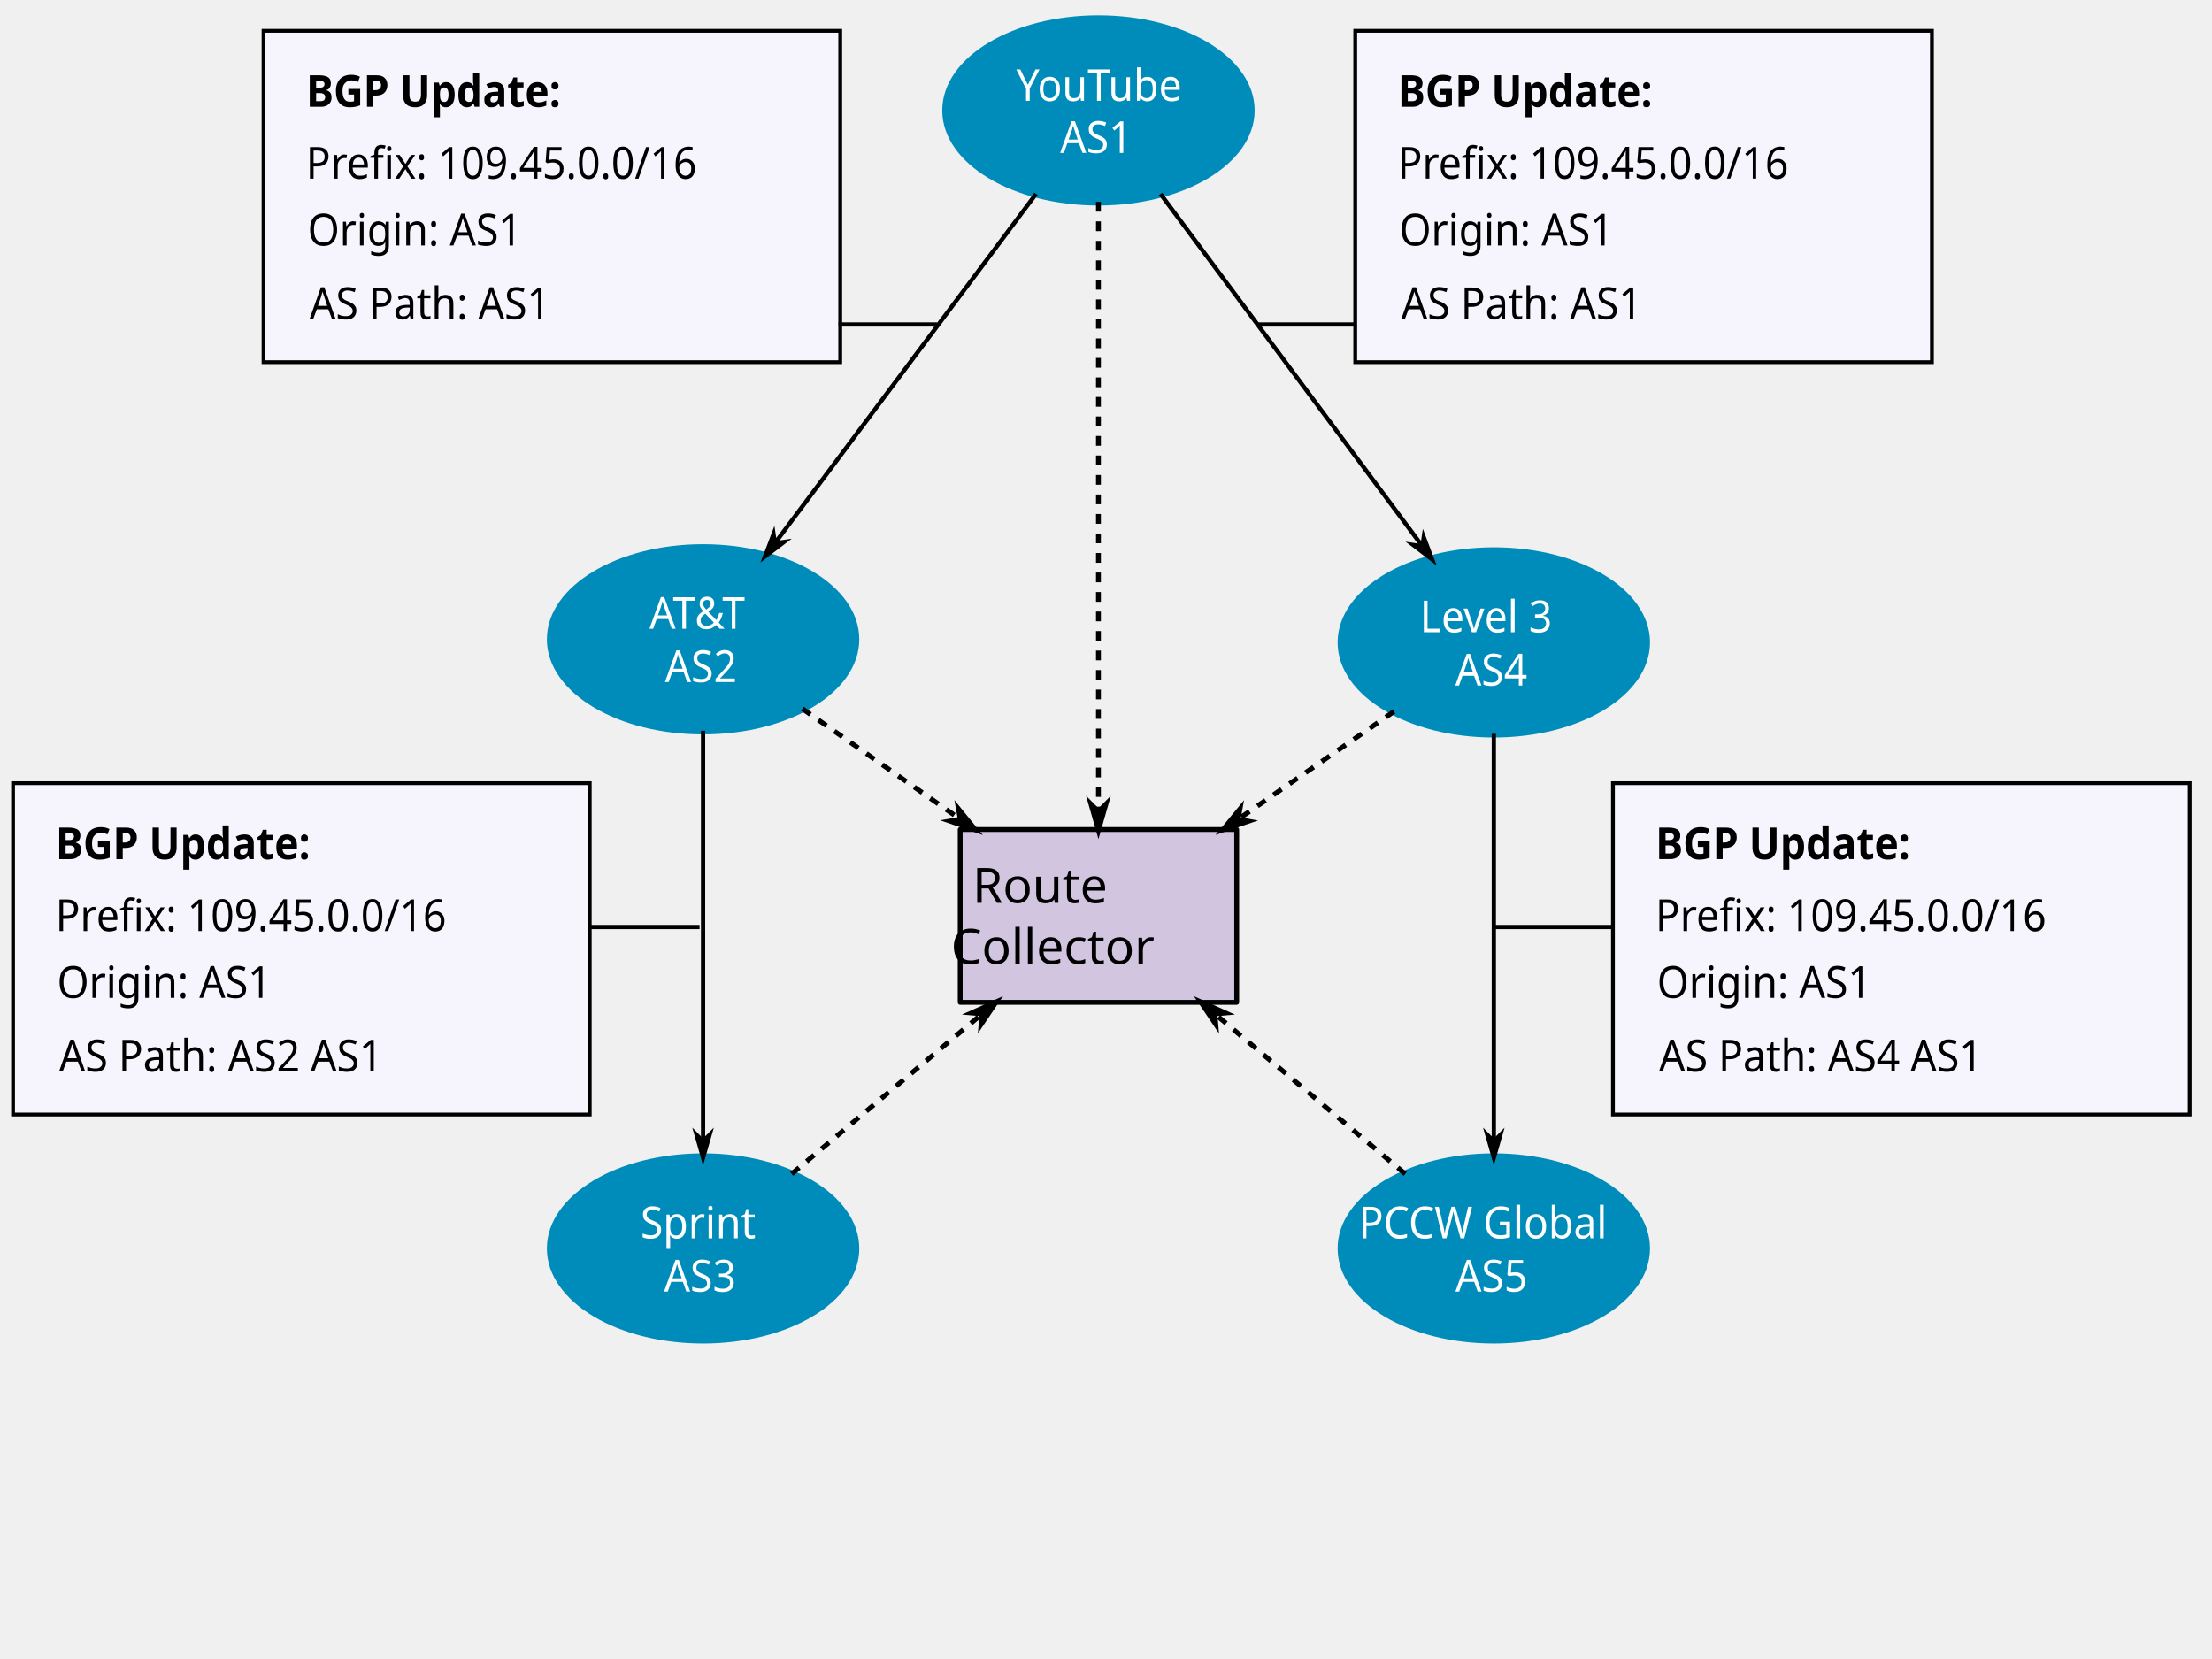
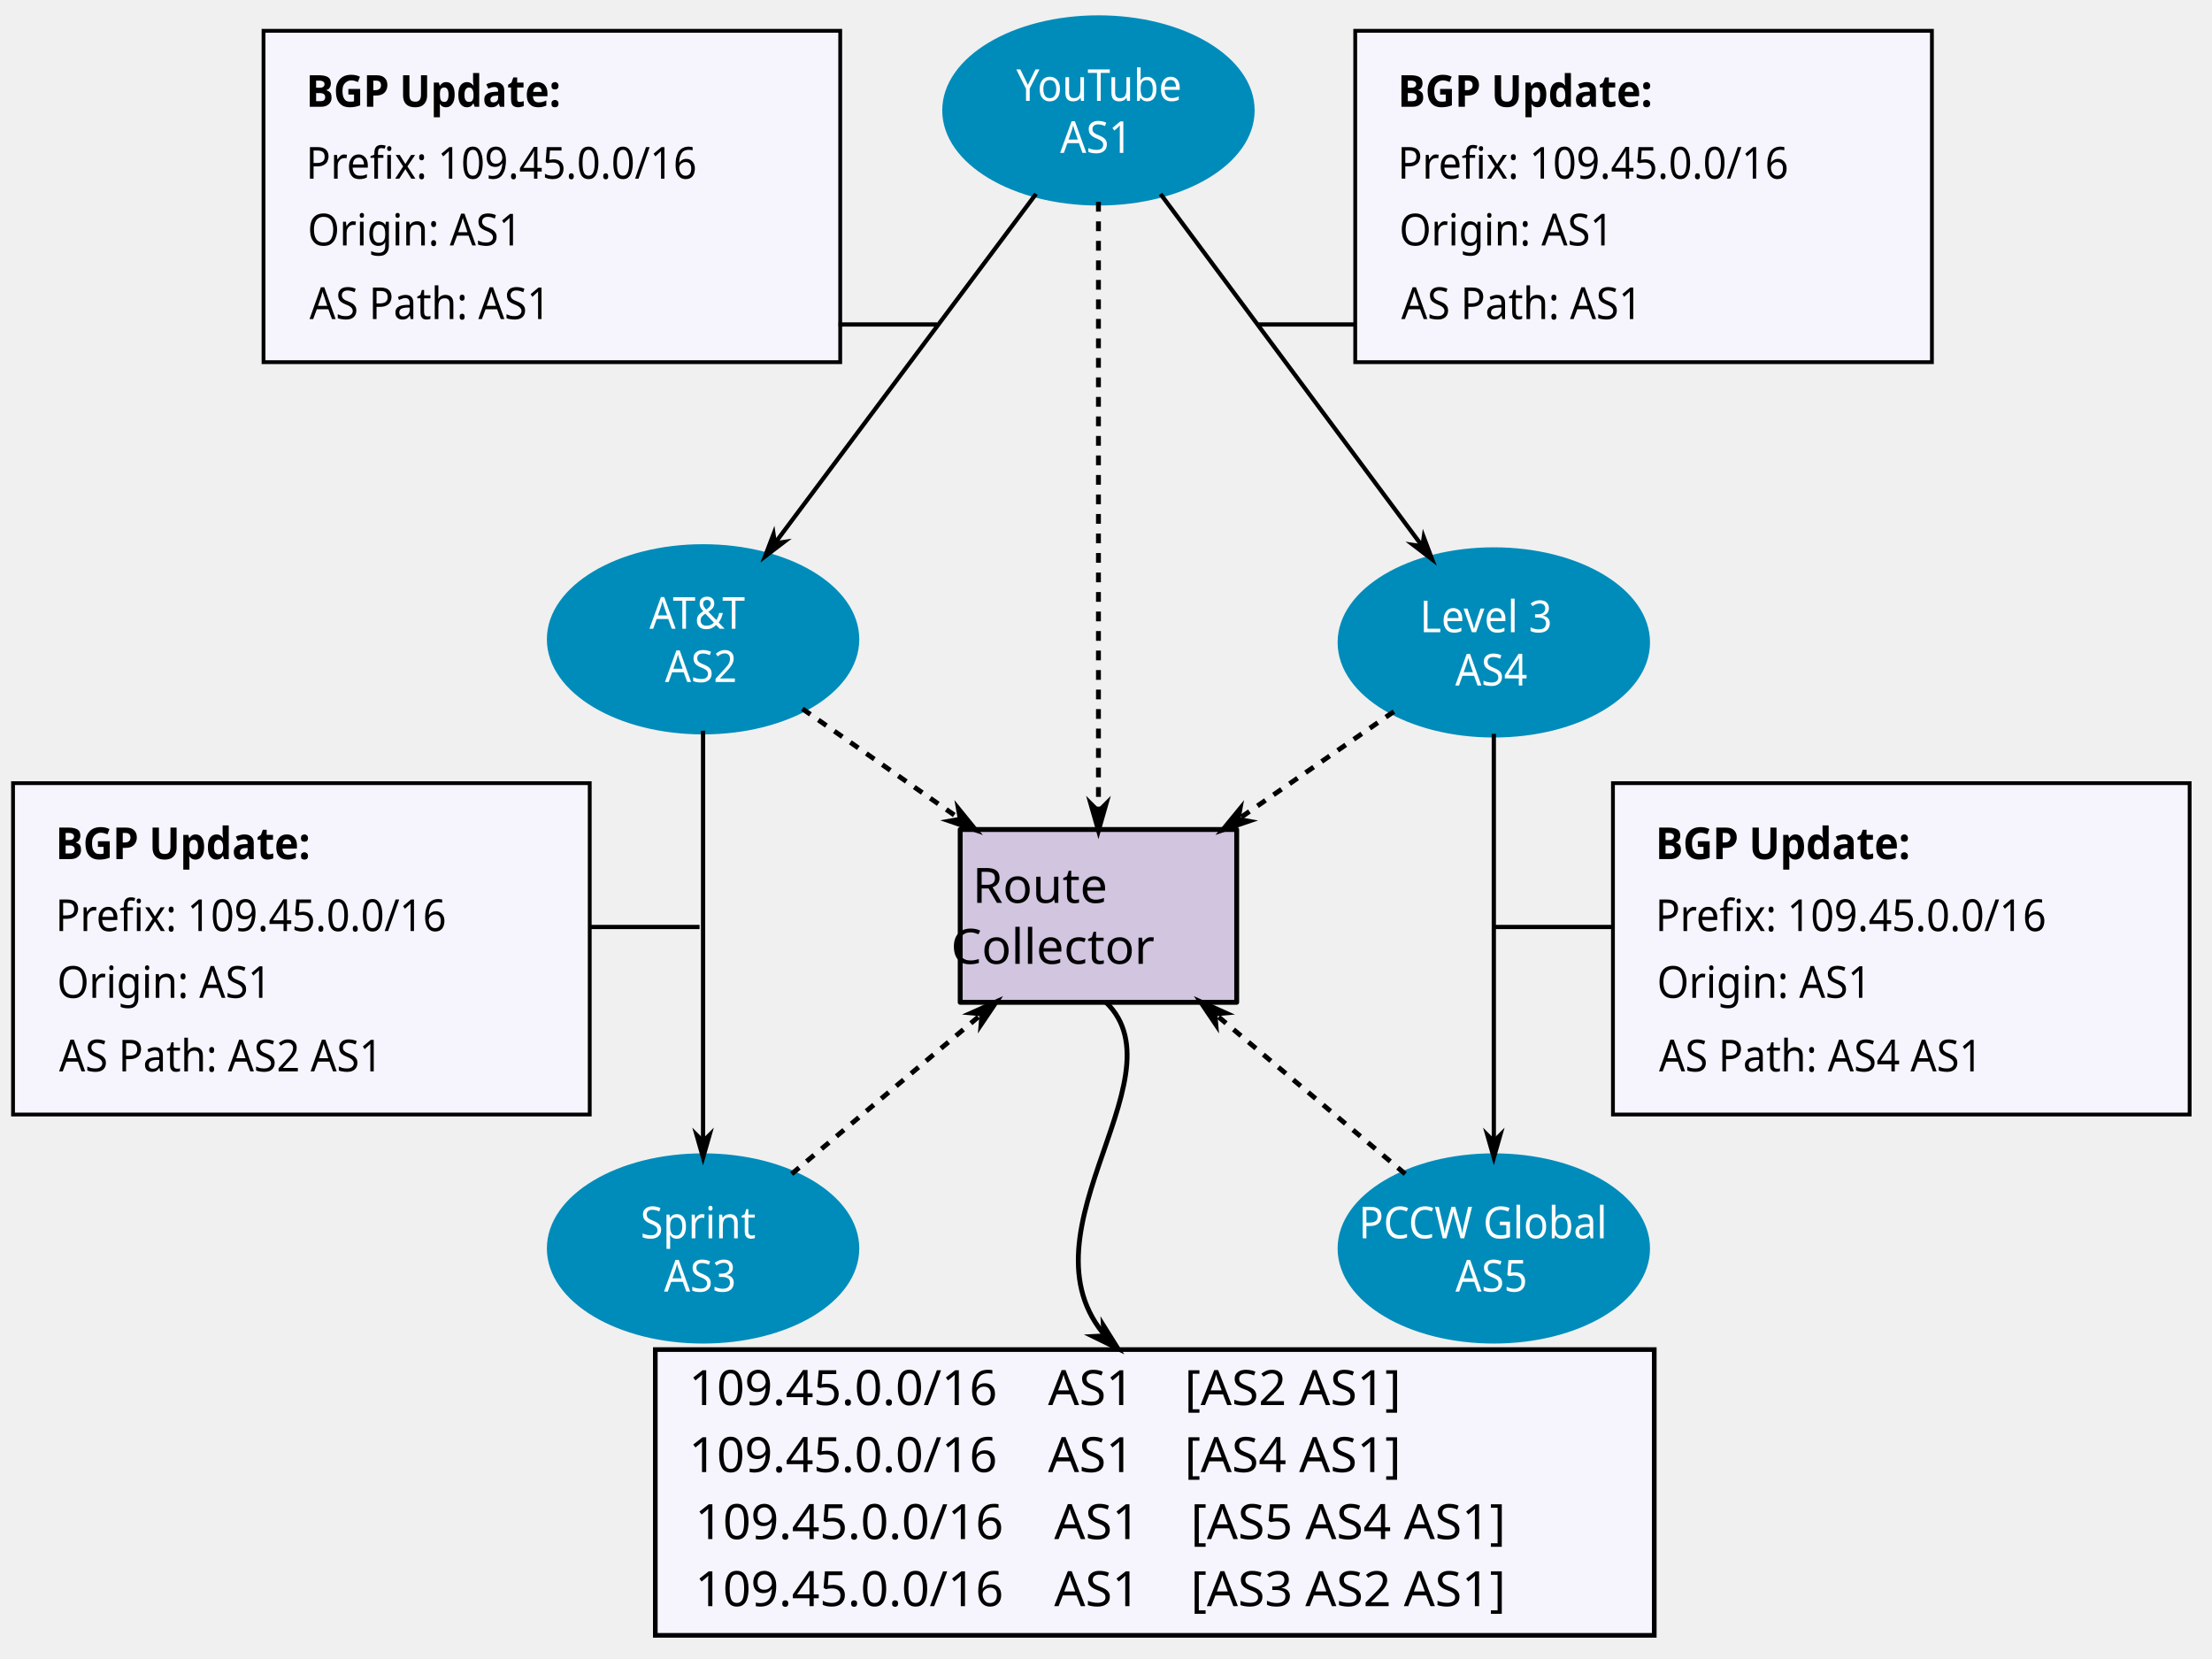
<svg xmlns="http://www.w3.org/2000/svg" width="453.543" height="340.157" id="svg2" version="1.0">
  <defs id="defs4">
+     <marker orient="auto" refY="0.0" refX="0.0" id="marker5059" style="overflow:visible;">
+       <path id="path4812" d="M 0.0,0.0 L 5.0,-5.0 L -12.5,0.0 L 5.0,5.0 L 0.0,0.0 z " style="fill-rule:evenodd;stroke:#000000;stroke-width:1pt;stroke-opacity:1;fill:#000000;fill-opacity:1" transform="scale(0.4) rotate(180) translate(10,0)" />
+     </marker>
    <marker orient="auto" refY="0.0" refX="0.0" id="marker4726" style="overflow:visible;">
      <path id="path4728" d="M 0.0,0.0 L 5.0,-5.0 L -12.5,0.0 L 5.0,5.0 L 0.0,0.0 z " style="fill-rule:evenodd;stroke:#000000;stroke-width:1pt;stroke-opacity:1;fill:#000000;fill-opacity:1" transform="scale(0.4) rotate(180) translate(10,0)" />
    </marker>
    <marker orient="auto" refY="0.0" refX="0.0" id="marker4720" style="overflow:visible;">
      <path id="path4722" d="M 0.0,0.0 L 5.0,-5.0 L -12.5,0.0 L 5.0,5.0 L 0.0,0.0 z " style="fill-rule:evenodd;stroke:#000000;stroke-width:1pt;stroke-opacity:1;fill:#000000;fill-opacity:1" transform="scale(0.4) rotate(180) translate(10,0)" />
    </marker>
    <marker orient="auto" refY="0.0" refX="0.0" id="marker4714" style="overflow:visible;">
      <path id="path4716" d="M 0.0,0.0 L 5.0,-5.0 L -12.5,0.0 L 5.0,5.0 L 0.0,0.0 z " style="fill-rule:evenodd;stroke:#000000;stroke-width:1pt;stroke-opacity:1;fill:#000000;fill-opacity:1" transform="scale(0.4) rotate(180) translate(10,0)" />
    </marker>
    <marker orient="auto" refY="0.0" refX="0.0" id="marker4708" style="overflow:visible;">
      <path id="path4710" d="M 0.0,0.0 L 5.0,-5.0 L -12.5,0.0 L 5.0,5.0 L 0.0,0.0 z " style="fill-rule:evenodd;stroke:#000000;stroke-width:1pt;stroke-opacity:1;fill:#000000;fill-opacity:1" transform="scale(0.4) rotate(180) translate(10,0)" />
    </marker>
    <marker orient="auto" refY="0.0" refX="0.0" id="Arrow1Mend" style="overflow:visible;">
      <path id="path4457" d="M 0.0,0.0 L 5.0,-5.0 L -12.5,0.0 L 5.0,5.0 L 0.0,0.0 z " style="fill-rule:evenodd;stroke:#000000;stroke-width:1pt;stroke-opacity:1;fill:#000000;fill-opacity:1" transform="scale(0.4) rotate(180) translate(10,0)" />
    </marker>
    <marker orient="auto" refY="0" refX="0" id="marker5515" style="overflow:visible">
      <path id="path5517" d="M 0,0 5,-5 -12.5,0 5,5 0,0 z" style="fill:#000000;fill-opacity:1;fill-rule:evenodd;stroke:#000000;stroke-width:1pt;stroke-opacity:1" transform="matrix(-0.4,0,0,-0.4,-4,0)" />
    </marker>
    <marker orient="auto" refY="0" refX="0" id="marker5505" style="overflow:visible">
      <path id="path5507" d="M 0,0 5,-5 -12.5,0 5,5 0,0 z" style="fill:#000000;fill-opacity:1;fill-rule:evenodd;stroke:#000000;stroke-width:1pt;stroke-opacity:1" transform="matrix(-0.4,0,0,-0.4,-4,0)" />
    </marker>
    <marker orient="auto" refY="0" refX="0" id="marker5489" style="overflow:visible">
      <path id="path5491" d="M 0,0 5,-5 -12.5,0 5,5 0,0 z" style="fill:#000000;fill-opacity:1;fill-rule:evenodd;stroke:#000000;stroke-width:1pt;stroke-opacity:1" transform="matrix(-0.4,0,0,-0.4,-4,0)" />
    </marker>
    <marker orient="auto" refY="0" refX="0" id="marker5481" style="overflow:visible">
      <path id="path5483" d="M 0,0 5,-5 -12.5,0 5,5 0,0 z" style="fill:#000000;fill-opacity:1;fill-rule:evenodd;stroke:#000000;stroke-width:1pt;stroke-opacity:1" transform="matrix(-0.4,0,0,-0.4,-4,0)" />
    </marker>
  </defs>
  <g id="layer1" transform="translate(4.149475e-6,-698.0315)">
    <rect style="fill:#f6f4fd;fill-opacity:1;fill-rule:evenodd;stroke:#000000;stroke-width:0.78;stroke-miterlimit:4;stroke-opacity:1;stroke-dasharray:none;stroke-dashoffset:0" id="rect5399" width="118.243" height="67.945" x="2.674" y="858.606" />
    <rect style="fill:#f6f4fd;fill-opacity:1;fill-rule:evenodd;stroke:#000000;stroke-width:0.78;stroke-miterlimit:4;stroke-opacity:1;stroke-dasharray:none;stroke-dashoffset:0" id="rect5399-9" width="118.243" height="67.945" x="54.033" y="704.345" />
    <g id="g5698" transform="matrix(2.975227,0,0,3.207486,-57.24912,642.7462)">
      <text id="text5231-2-5" y="24.063" x="40.339" style="font-size:2.822px;font-style:normal;font-weight:normal;line-height:125%;letter-spacing:0px;word-spacing:0px;fill:#000000;fill-opacity:1;stroke:none;font-family:sans-serif" xml:space="preserve">
        <tspan style="font-size:2.822px;font-style:normal;font-variant:normal;font-weight:bold;font-stretch:normal;font-family:sans-serif;-inkscape-font-specification:sans-serif Bold" y="24.063" x="40.339" id="tspan5233-2-91">BGP Update:</tspan>
      </text>
      <text id="text5235-6-1" y="28.658" x="40.321" style="font-size:2.822px;font-style:normal;font-weight:normal;line-height:125%;letter-spacing:0px;word-spacing:0px;fill:#000000;fill-opacity:1;stroke:none;font-family:sans-serif" xml:space="preserve">
        <tspan y="28.658" x="40.321" id="tspan5237-8-77">Prefix: 109.45.0.0/16</tspan>
      </text>
      <text id="text5239-2-1" y="32.928" x="40.44" style="font-size:2.822px;font-style:normal;font-weight:normal;line-height:125%;letter-spacing:0px;word-spacing:0px;fill:#000000;fill-opacity:1;stroke:none;font-family:sans-serif" xml:space="preserve">
        <tspan y="32.928" x="40.44" id="tspan5241-1-2">Origin: AS1</tspan>
      </text>
      <text id="text5243-9-0" y="37.633" x="40.576" style="font-size:2.822px;font-style:normal;font-weight:normal;line-height:125%;letter-spacing:0px;word-spacing:0px;fill:#000000;fill-opacity:1;stroke:none;font-family:sans-serif" xml:space="preserve">
        <tspan y="37.633" x="40.576" id="tspan5245-87-2">AS Path: AS1</tspan>
      </text>
    </g>
    <rect style="fill:#f6f4fd;fill-opacity:1;fill-rule:evenodd;stroke:#000000;stroke-width:0.78;stroke-miterlimit:4;stroke-opacity:1;stroke-dasharray:none;stroke-dashoffset:0" id="rect5399-9-2" width="118.243" height="67.945" x="277.873" y="704.345" />
    <g id="g5708" transform="matrix(2.975227,0,0,3.207486,-53.68668,641.466)">
      <text id="text5231-2-5-2" y="24.462" x="114.376" style="font-size:2.822px;font-style:normal;font-weight:normal;line-height:125%;letter-spacing:0px;word-spacing:0px;fill:#000000;fill-opacity:1;stroke:none;font-family:sans-serif" xml:space="preserve">
        <tspan style="font-size:2.822px;font-style:normal;font-variant:normal;font-weight:bold;font-stretch:normal;font-family:sans-serif;-inkscape-font-specification:sans-serif Bold" y="24.462" x="114.376" id="tspan5233-2-91-9">BGP Update:</tspan>
      </text>
      <text id="text5235-6-1-0" y="29.057" x="114.359" style="font-size:2.822px;font-style:normal;font-weight:normal;line-height:125%;letter-spacing:0px;word-spacing:0px;fill:#000000;fill-opacity:1;stroke:none;font-family:sans-serif" xml:space="preserve">
        <tspan y="29.057" x="114.359" id="tspan5237-8-77-4">Prefix: 109.45.0.0/16</tspan>
      </text>
      <text id="text5239-2-1-9" y="33.327" x="114.477" style="font-size:2.822px;font-style:normal;font-weight:normal;line-height:125%;letter-spacing:0px;word-spacing:0px;fill:#000000;fill-opacity:1;stroke:none;font-family:sans-serif" xml:space="preserve">
        <tspan y="33.327" x="114.477" id="tspan5241-1-2-8">Origin: AS1</tspan>
      </text>
      <text id="text5243-9-0-1" y="38.033" x="114.614" style="font-size:2.822px;font-style:normal;font-weight:normal;line-height:125%;letter-spacing:0px;word-spacing:0px;fill:#000000;fill-opacity:1;stroke:none;font-family:sans-serif" xml:space="preserve">
        <tspan y="38.033" x="114.614" id="tspan5245-87-2-7">AS Path: AS1</tspan>
      </text>
    </g>
    <rect style="fill:#f6f4fd;fill-opacity:1;fill-rule:evenodd;stroke:#000000;stroke-width:0.78;stroke-miterlimit:4;stroke-opacity:1;stroke-dasharray:none;stroke-dashoffset:0" id="rect5399-9-7" width="118.243" height="67.945" x="330.716" y="858.606" />
    <g id="g5650" transform="matrix(2.975227,0,0,3.207486,-38.84318,639.5457)">
      <text id="text5231-2-5-7" y="73.155" x="127.148" style="font-size:2.822px;font-style:normal;font-weight:normal;line-height:125%;letter-spacing:0px;word-spacing:0px;fill:#000000;fill-opacity:1;stroke:none;font-family:sans-serif" xml:space="preserve">
        <tspan style="font-size:2.822px;font-style:normal;font-variant:normal;font-weight:bold;font-stretch:normal;font-family:sans-serif;-inkscape-font-specification:sans-serif Bold" y="73.155" x="127.148" id="tspan5233-2-91-8">BGP Update:</tspan>
      </text>
      <text id="text5235-6-1-2" y="77.75" x="127.131" style="font-size:2.822px;font-style:normal;font-weight:normal;line-height:125%;letter-spacing:0px;word-spacing:0px;fill:#000000;fill-opacity:1;stroke:none;font-family:sans-serif" xml:space="preserve">
        <tspan y="77.75" x="127.131" id="tspan5237-8-77-6">Prefix: 109.45.0.0/16</tspan>
      </text>
      <text id="text5239-2-1-93" y="82.02" x="127.249" style="font-size:2.822px;font-style:normal;font-weight:normal;line-height:125%;letter-spacing:0px;word-spacing:0px;fill:#000000;fill-opacity:1;stroke:none;font-family:sans-serif" xml:space="preserve">
        <tspan y="82.02" x="127.249" id="tspan5241-1-2-5">Origin: AS1</tspan>
      </text>
      <text id="text5243-9-0-8" y="86.725" x="127.385" style="font-size:2.822px;font-style:normal;font-weight:normal;line-height:125%;letter-spacing:0px;word-spacing:0px;fill:#000000;fill-opacity:1;stroke:none;font-family:sans-serif" xml:space="preserve">
        <tspan y="86.725" x="127.385" id="tspan5245-87-2-6">AS Path: AS4 AS1</tspan>
      </text>
    </g>
    <path style="fill:none;stroke:#000000;stroke-width:0.871;stroke-linecap:butt;stroke-linejoin:miter;stroke-miterlimit:4;stroke-opacity:1;stroke-dasharray:none" d="m 120.873,888.098 22.562,0" id="path5690" />
    <path style="fill:none;stroke:#000000;stroke-width:0.872px;stroke-linecap:butt;stroke-linejoin:miter;stroke-opacity:1" d="m 330.463,888.098 -24.343,0" id="path5696" />
    <ellipse transform="matrix(2.975227,0,0,3.207486,-57.24912,642.7462)" style="fill:#008cba;fill-opacity:1;stroke:#008cba;stroke-width:0.467;stroke-linecap:butt;stroke-linejoin:round;stroke-miterlimit:4;stroke-opacity:1;stroke-dasharray:none;stroke-dashoffset:0" id="path4491-8-31" ry="5.846" rx="10.531" cy="24.295" cx="94.941" />
    <ellipse transform="matrix(2.975227,0,0,3.207486,-57.24912,642.7462)" style="fill:#008cba;fill-opacity:1;stroke:#008cba;stroke-width:0.467;stroke-linecap:butt;stroke-linejoin:round;stroke-miterlimit:4;stroke-opacity:1;stroke-dasharray:none;stroke-dashoffset:0" id="path4491-8-31-0" cx="67.694" cy="58.103" ry="5.846" rx="10.531" />
    <ellipse transform="matrix(2.975227,0,0,3.207486,-57.24912,642.7462)" style="fill:#008cba;fill-opacity:1;stroke:#008cba;stroke-width:0.467;stroke-linecap:butt;stroke-linejoin:round;stroke-miterlimit:4;stroke-opacity:1;stroke-dasharray:none;stroke-dashoffset:0" id="path4491-8-31-9" cx="122.188" cy="58.302" ry="5.846" rx="10.531" />
    <ellipse transform="matrix(2.975227,0,0,3.207486,-57.24912,642.7462)" style="fill:#008cba;fill-opacity:1;stroke:#008cba;stroke-width:0.467;stroke-linecap:butt;stroke-linejoin:round;stroke-miterlimit:4;stroke-opacity:1;stroke-dasharray:none;stroke-dashoffset:0" id="path4491-8-31-0-5" cx="67.694" cy="97.043" ry="5.846" rx="10.531" />
    <ellipse style="fill:#008cba;fill-opacity:1;stroke:#008cba;stroke-width:0.467;stroke-linecap:butt;stroke-linejoin:round;stroke-miterlimit:4;stroke-opacity:1;stroke-dasharray:none;stroke-dashoffset:0" id="path4491-8-31-9-3" cx="122.188" cy="97.043" ry="5.846" rx="10.531" transform="matrix(2.975227,0,0,3.207486,-57.24912,642.7462)" />
    <g id="g5660" transform="matrix(2.975227,0,0,3.207486,-73.87384,640.1858)">
      <text id="text5231-2" y="72.956" x="28.665" style="font-size:2.822px;font-style:normal;font-weight:normal;line-height:125%;letter-spacing:0px;word-spacing:0px;fill:#000000;fill-opacity:1;stroke:none;font-family:sans-serif" xml:space="preserve">
        <tspan style="font-size:2.822px;font-style:normal;font-variant:normal;font-weight:bold;font-stretch:normal;font-family:sans-serif;-inkscape-font-specification:sans-serif Bold" y="72.956" x="28.665" id="tspan5233-2">BGP Update:</tspan>
      </text>
      <text id="text5235-6" y="77.551" x="28.647" style="font-size:2.822px;font-style:normal;font-weight:normal;line-height:125%;letter-spacing:0px;word-spacing:0px;fill:#000000;fill-opacity:1;stroke:none;font-family:sans-serif" xml:space="preserve">
        <tspan y="77.551" x="28.647" id="tspan5237-8">Prefix: 109.45.0.0/16</tspan>
      </text>
      <text id="text5239-2" y="81.82" x="28.766" style="font-size:2.822px;font-style:normal;font-weight:normal;line-height:125%;letter-spacing:0px;word-spacing:0px;fill:#000000;fill-opacity:1;stroke:none;font-family:sans-serif" xml:space="preserve">
        <tspan y="81.82" x="28.766" id="tspan5241-1">Origin: AS1</tspan>
      </text>
      <text id="text5243-9" y="86.526" x="28.902" style="font-size:2.822px;font-style:normal;font-weight:normal;line-height:125%;letter-spacing:0px;word-spacing:0px;fill:#000000;fill-opacity:1;stroke:none;font-family:sans-serif" xml:space="preserve">
        <tspan y="86.526" x="28.902" id="tspan5245-87">AS Path: AS2 AS1</tspan>
      </text>
    </g>
    <path style="fill:none;stroke:#000000;stroke-width:0.871;stroke-linecap:butt;stroke-linejoin:miter;stroke-miterlimit:4;stroke-dasharray:none;stroke-opacity:1;marker-end:url(#marker5481)" d="m 306.289,848.5 0,86.761" id="path5479" />
    <path style="fill:none;stroke:#000000;stroke-width:0.872px;stroke-linecap:butt;stroke-linejoin:miter;stroke-opacity:1;marker-end:url(#marker5489)" d="m 144.156,847.86 0,87.402" id="path5487" />
    <path style="fill:none;stroke:#000000;stroke-width:0.872px;stroke-linecap:butt;stroke-linejoin:miter;stroke-opacity:1;marker-end:url(#marker5505)" d="m 237.955,737.804 55.602,74.815" id="path5503" />
    <path style="fill:none;stroke:#000000;stroke-width:0.872px;stroke-linecap:butt;stroke-linejoin:miter;stroke-opacity:1;marker-end:url(#marker5515)" d="M 212.428,737.787 156.951,811.995" id="path5513" />
    <path style="fill:none;stroke:#000000;stroke-width:0.872px;stroke-linecap:butt;stroke-linejoin:miter;stroke-opacity:1" d="m 171.935,764.561 20.187,0" id="path5734" />
    <path style="fill:none;stroke:#000000;stroke-width:0.872px;stroke-linecap:butt;stroke-linejoin:miter;stroke-opacity:1" d="m 277.62,764.561 -19.593,0" id="path5736" />
    <g id="g4437" transform="translate(-3.2691382e-6,-5.328469)">
      <text transform="scale(0.9631139,1.038299)" id="text5037" y="697.339" x="216.354" style="font-style:normal;font-weight:normal;font-size:8.718px;line-height:125%;font-family:sans-serif;letter-spacing:0px;word-spacing:0px;fill:#ffffff;fill-opacity:1;stroke:none" xml:space="preserve">
        <tspan y="697.339" x="216.354" id="tspan5039">YouTube</tspan>
      </text>
      <text transform="scale(0.9631139,1.038299)" id="text5037-3" y="707.603" x="225.696" style="font-style:normal;font-weight:normal;font-size:8.718px;line-height:125%;font-family:sans-serif;letter-spacing:0px;word-spacing:0px;fill:#ffffff;fill-opacity:1;stroke:none" xml:space="preserve">
        <tspan y="707.603" x="225.696" id="tspan5039-42">AS1</tspan>
      </text>
    </g>
    <g id="g4470" transform="translate(-0.6017533,-5.463779)">
      <text transform="scale(0.9631139,1.038299)" id="text5037-6" y="801.701" x="138.891" style="font-style:normal;font-weight:normal;font-size:8.718px;line-height:125%;font-family:sans-serif;letter-spacing:0px;word-spacing:0px;fill:#ffffff;fill-opacity:1;stroke:none" xml:space="preserve">
        <tspan y="801.701" x="138.891" id="tspan5039-3">AT&amp;T</tspan>
      </text>
      <text transform="scale(0.9631139,1.038299)" id="text5037-6-7" y="812.226" x="142.184" style="font-style:normal;font-weight:normal;font-size:8.718px;line-height:125%;font-family:sans-serif;letter-spacing:0px;word-spacing:0px;fill:#ffffff;fill-opacity:1;stroke:none" xml:space="preserve">
        <tspan y="812.226" x="142.184" id="tspan5039-3-5">AS2</tspan>
      </text>
    </g>
    <g id="g4525" transform="translate(2.055245,-6.366987)">
      <text transform="scale(0.9631139,1.038299)" id="text5037-6-3" y="803.264" x="300.143" style="font-style:normal;font-weight:normal;font-size:8.718px;line-height:125%;font-family:sans-serif;letter-spacing:0px;word-spacing:0px;fill:#ffffff;fill-opacity:1;stroke:none" xml:space="preserve">
        <tspan y="803.264" x="300.143" id="tspan5039-3-0">Level 3</tspan>
      </text>
      <text transform="scale(0.9631139,1.038299)" id="text5037-6-7-3" y="813.789" x="307.68" style="font-style:normal;font-weight:normal;font-size:8.718px;line-height:125%;font-family:sans-serif;letter-spacing:0px;word-spacing:0px;fill:#ffffff;fill-opacity:1;stroke:none" xml:space="preserve">
        <tspan y="813.789" x="307.68" id="tspan5039-3-5-3">AS4</tspan>
      </text>
    </g>
    <g id="g4549" transform="translate(-1.225879,-2.632313)">
      <text transform="scale(0.9631139,1.038299)" id="text5037-6-4" y="919.345" x="290.538" style="font-style:normal;font-weight:normal;font-size:8.718px;line-height:125%;font-family:sans-serif;letter-spacing:0px;word-spacing:0px;fill:#ffffff;fill-opacity:1;stroke:none" xml:space="preserve">
        <tspan y="919.345" x="290.538" id="tspan5039-3-1">PCCW Global </tspan>
      </text>
      <text transform="scale(0.9631139,1.038299)" id="text5037-6-7-8" y="929.87" x="311.119" style="font-style:normal;font-weight:normal;font-size:8.718px;line-height:125%;font-family:sans-serif;letter-spacing:0px;word-spacing:0px;fill:#ffffff;fill-opacity:1;stroke:none" xml:space="preserve">
        <tspan y="929.87" x="311.119" id="tspan5039-3-5-5">AS5</tspan>
      </text>
    </g>
    <g id="g4586" transform="translate(9.800113,1.298317)">
      <text transform="scale(0.9631139,1.038299)" id="text5037-6-4-5" y="915.56" x="126.197" style="font-style:normal;font-weight:normal;font-size:8.718px;line-height:125%;font-family:sans-serif;letter-spacing:0px;word-spacing:0px;fill:#ffffff;fill-opacity:1;stroke:none" xml:space="preserve">
        <tspan y="915.56" x="126.197" id="tspan5039-3-1-6">Sprint </tspan>
      </text>
      <text transform="scale(0.9631139,1.038299)" id="text5037-6-7-8-0" y="926.084" x="131.192" style="font-style:normal;font-weight:normal;font-size:8.718px;line-height:125%;font-family:sans-serif;letter-spacing:0px;word-spacing:0px;fill:#ffffff;fill-opacity:1;stroke:none" xml:space="preserve">
        <tspan y="926.084" x="131.192" id="tspan5039-3-5-5-3">AS3</tspan>
      </text>
    </g>
    <g id="g4436" transform="translate(-5.742859,0)">
      <rect y="868.11" x="202.619" height="35.433" width="56.693" id="rect4428" style="fill:#d2c5e0;fill-opacity:1;fill-rule:evenodd;stroke:#000000;stroke-width:1;stroke-linecap:butt;stroke-linejoin:round;stroke-miterlimit:4;stroke-dasharray:none;stroke-dashoffset:0;stroke-opacity:1" />
      <text id="text4424" y="883.151" x="230.689" style="font-style:normal;font-weight:normal;font-size:10px;line-height:125%;font-family:sans-serif;text-align:center;letter-spacing:0px;word-spacing:0px;text-anchor:middle;fill:#000000;fill-opacity:1;stroke:none;stroke-width:1px;stroke-linecap:butt;stroke-linejoin:miter;stroke-opacity:1" xml:space="preserve">
        <tspan y="883.151" x="230.689" id="tspan4426">Route</tspan>
        <tspan id="tspan4430" y="895.651" x="230.689">Collector</tspan>
      </text>
    </g>
    <text xml:space="preserve" style="font-style:normal;font-weight:normal;font-size:40px;line-height:125%;font-family:sans-serif;letter-spacing:0px;word-spacing:0px;fill:#000000;fill-opacity:1;stroke:none;stroke-width:1px;stroke-linecap:butt;stroke-linejoin:miter;stroke-opacity:1" x="219.685" y="896.457" id="text4432">
      <tspan id="tspan4434" x="219.685" y="896.457" />
    </text>
    <path style="fill:none;fill-rule:evenodd;stroke:#000000;stroke-width:1;stroke-linecap:butt;stroke-linejoin:miter;stroke-miterlimit:4;stroke-dasharray:2, 2;stroke-dashoffset:0;stroke-opacity:1;marker-end:url(#Arrow1Mend)" d="m 225.223,739.422 -1e-5,128.689" id="path4442" />
    <path style="fill:none;fill-rule:evenodd;stroke:#000000;stroke-width:1;stroke-linecap:butt;stroke-linejoin:miter;stroke-miterlimit:4;stroke-dasharray:2, 2;stroke-dashoffset:0;stroke-opacity:1;marker-end:url(#marker4708)" d="m 164.522,843.359 35.378,24.751" id="path4706" />
    <path style="fill:none;fill-rule:evenodd;stroke:#000000;stroke-width:1;stroke-linecap:butt;stroke-linejoin:miter;stroke-miterlimit:4;stroke-dasharray:2, 2;stroke-dashoffset:0;stroke-opacity:1;marker-end:url(#marker4714)" d="M 162.32,938.734 204.159,903.543" id="path4712" />
    <path style="fill:none;fill-rule:evenodd;stroke:#000000;stroke-width:1;stroke-linecap:butt;stroke-linejoin:miter;stroke-miterlimit:4;stroke-dasharray:2, 2;stroke-dashoffset:0;stroke-opacity:1;marker-end:url(#marker4720)" d="M 288.125,938.734 246.286,903.543" id="path4718" />
-     <path style="fill:none;fill-rule:evenodd;stroke:#000000;stroke-width:1;stroke-linecap:butt;stroke-linejoin:miter;stroke-opacity:1;stroke-miterlimit:4;stroke-dasharray:2, 2;stroke-dashoffset:0;marker-end:url(#marker4726)" d="m 285.79,843.93 -34.955,24.18" id="path4724" />
+     <path style="fill:none;fill-rule:evenodd;stroke:#000000;stroke-width:1;stroke-linecap:butt;stroke-linejoin:miter;stroke-miterlimit:4;stroke-dasharray:2, 2;stroke-dashoffset:0;stroke-opacity:1;marker-end:url(#marker4726)" d="m 285.79,843.93 -34.955,24.18" id="path4724" />
+   </g>
+   <g id="layer2" style="display:inline">
+     <rect style="fill:#f6f4fd;fill-opacity:1;fill-rule:evenodd;stroke:#000000;stroke-width:0.953;stroke-miterlimit:4;stroke-dasharray:none;stroke-dashoffset:0;stroke-opacity:1" id="rect5399-0" width="204.824" height="58.591" x="134.363" y="276.713" />
+     <text xml:space="preserve" style="font-style:normal;font-weight:normal;font-size:10px;line-height:125%;font-family:sans-serif;text-align:center;letter-spacing:0px;word-spacing:0px;text-anchor:middle;fill:#000000;fill-opacity:1;stroke:none;stroke-width:1px;stroke-linecap:butt;stroke-linejoin:miter;stroke-opacity:1" x="220.753" y="288.087" id="text4531">
+       <tspan id="tspan4533" x="220.753" y="288.087">109.45.0.0/16    AS1    [AS2 AS1]</tspan>
+     </text>
+     <text xml:space="preserve" style="font-style:normal;font-weight:normal;font-size:10px;line-height:125%;font-family:sans-serif;text-align:center;letter-spacing:0px;word-spacing:0px;text-anchor:middle;fill:#000000;fill-opacity:1;stroke:none;stroke-width:1px;stroke-linecap:butt;stroke-linejoin:miter;stroke-opacity:1" x="220.753" y="301.831" id="text4531-4">
+       <tspan id="tspan4533-8" x="220.753" y="301.831">109.45.0.0/16    AS1    [AS4 AS1]</tspan>
+     </text>
+     <text xml:space="preserve" style="font-style:normal;font-weight:normal;font-size:10px;line-height:125%;font-family:sans-serif;text-align:center;letter-spacing:0px;word-spacing:0px;text-anchor:middle;fill:#000000;fill-opacity:1;stroke:none;stroke-width:1px;stroke-linecap:butt;stroke-linejoin:miter;stroke-opacity:1" x="232.12" y="315.574" id="text4531-4-7">
+       <tspan id="tspan4533-8-7" x="232.12" y="315.574">109.45.0.0/16    AS1    [AS5 AS4 AS1]</tspan>
+     </text>
+     <text xml:space="preserve" style="font-style:normal;font-weight:normal;font-size:10px;line-height:125%;font-family:sans-serif;text-align:center;letter-spacing:0px;word-spacing:0px;text-anchor:middle;fill:#000000;fill-opacity:1;stroke:none;stroke-width:1px;stroke-linecap:butt;stroke-linejoin:miter;stroke-opacity:1" x="232.12" y="329.318" id="text4531-4-4">
+       <tspan id="tspan4533-8-3" x="232.12" y="329.318">109.45.0.0/16    AS1    [AS3 AS2 AS1]</tspan>
+     </text>
+     <path style="display:inline;fill:none;fill-rule:evenodd;stroke:#000000;stroke-width:1px;stroke-linecap:butt;stroke-linejoin:miter;stroke-opacity:1;marker-end:url(#marker5059)" d="m 226.772,205.512 c 16.515,15.972 -21.26,49.606 2.295,70.866" id="path4797" />
  </g>
</svg>
